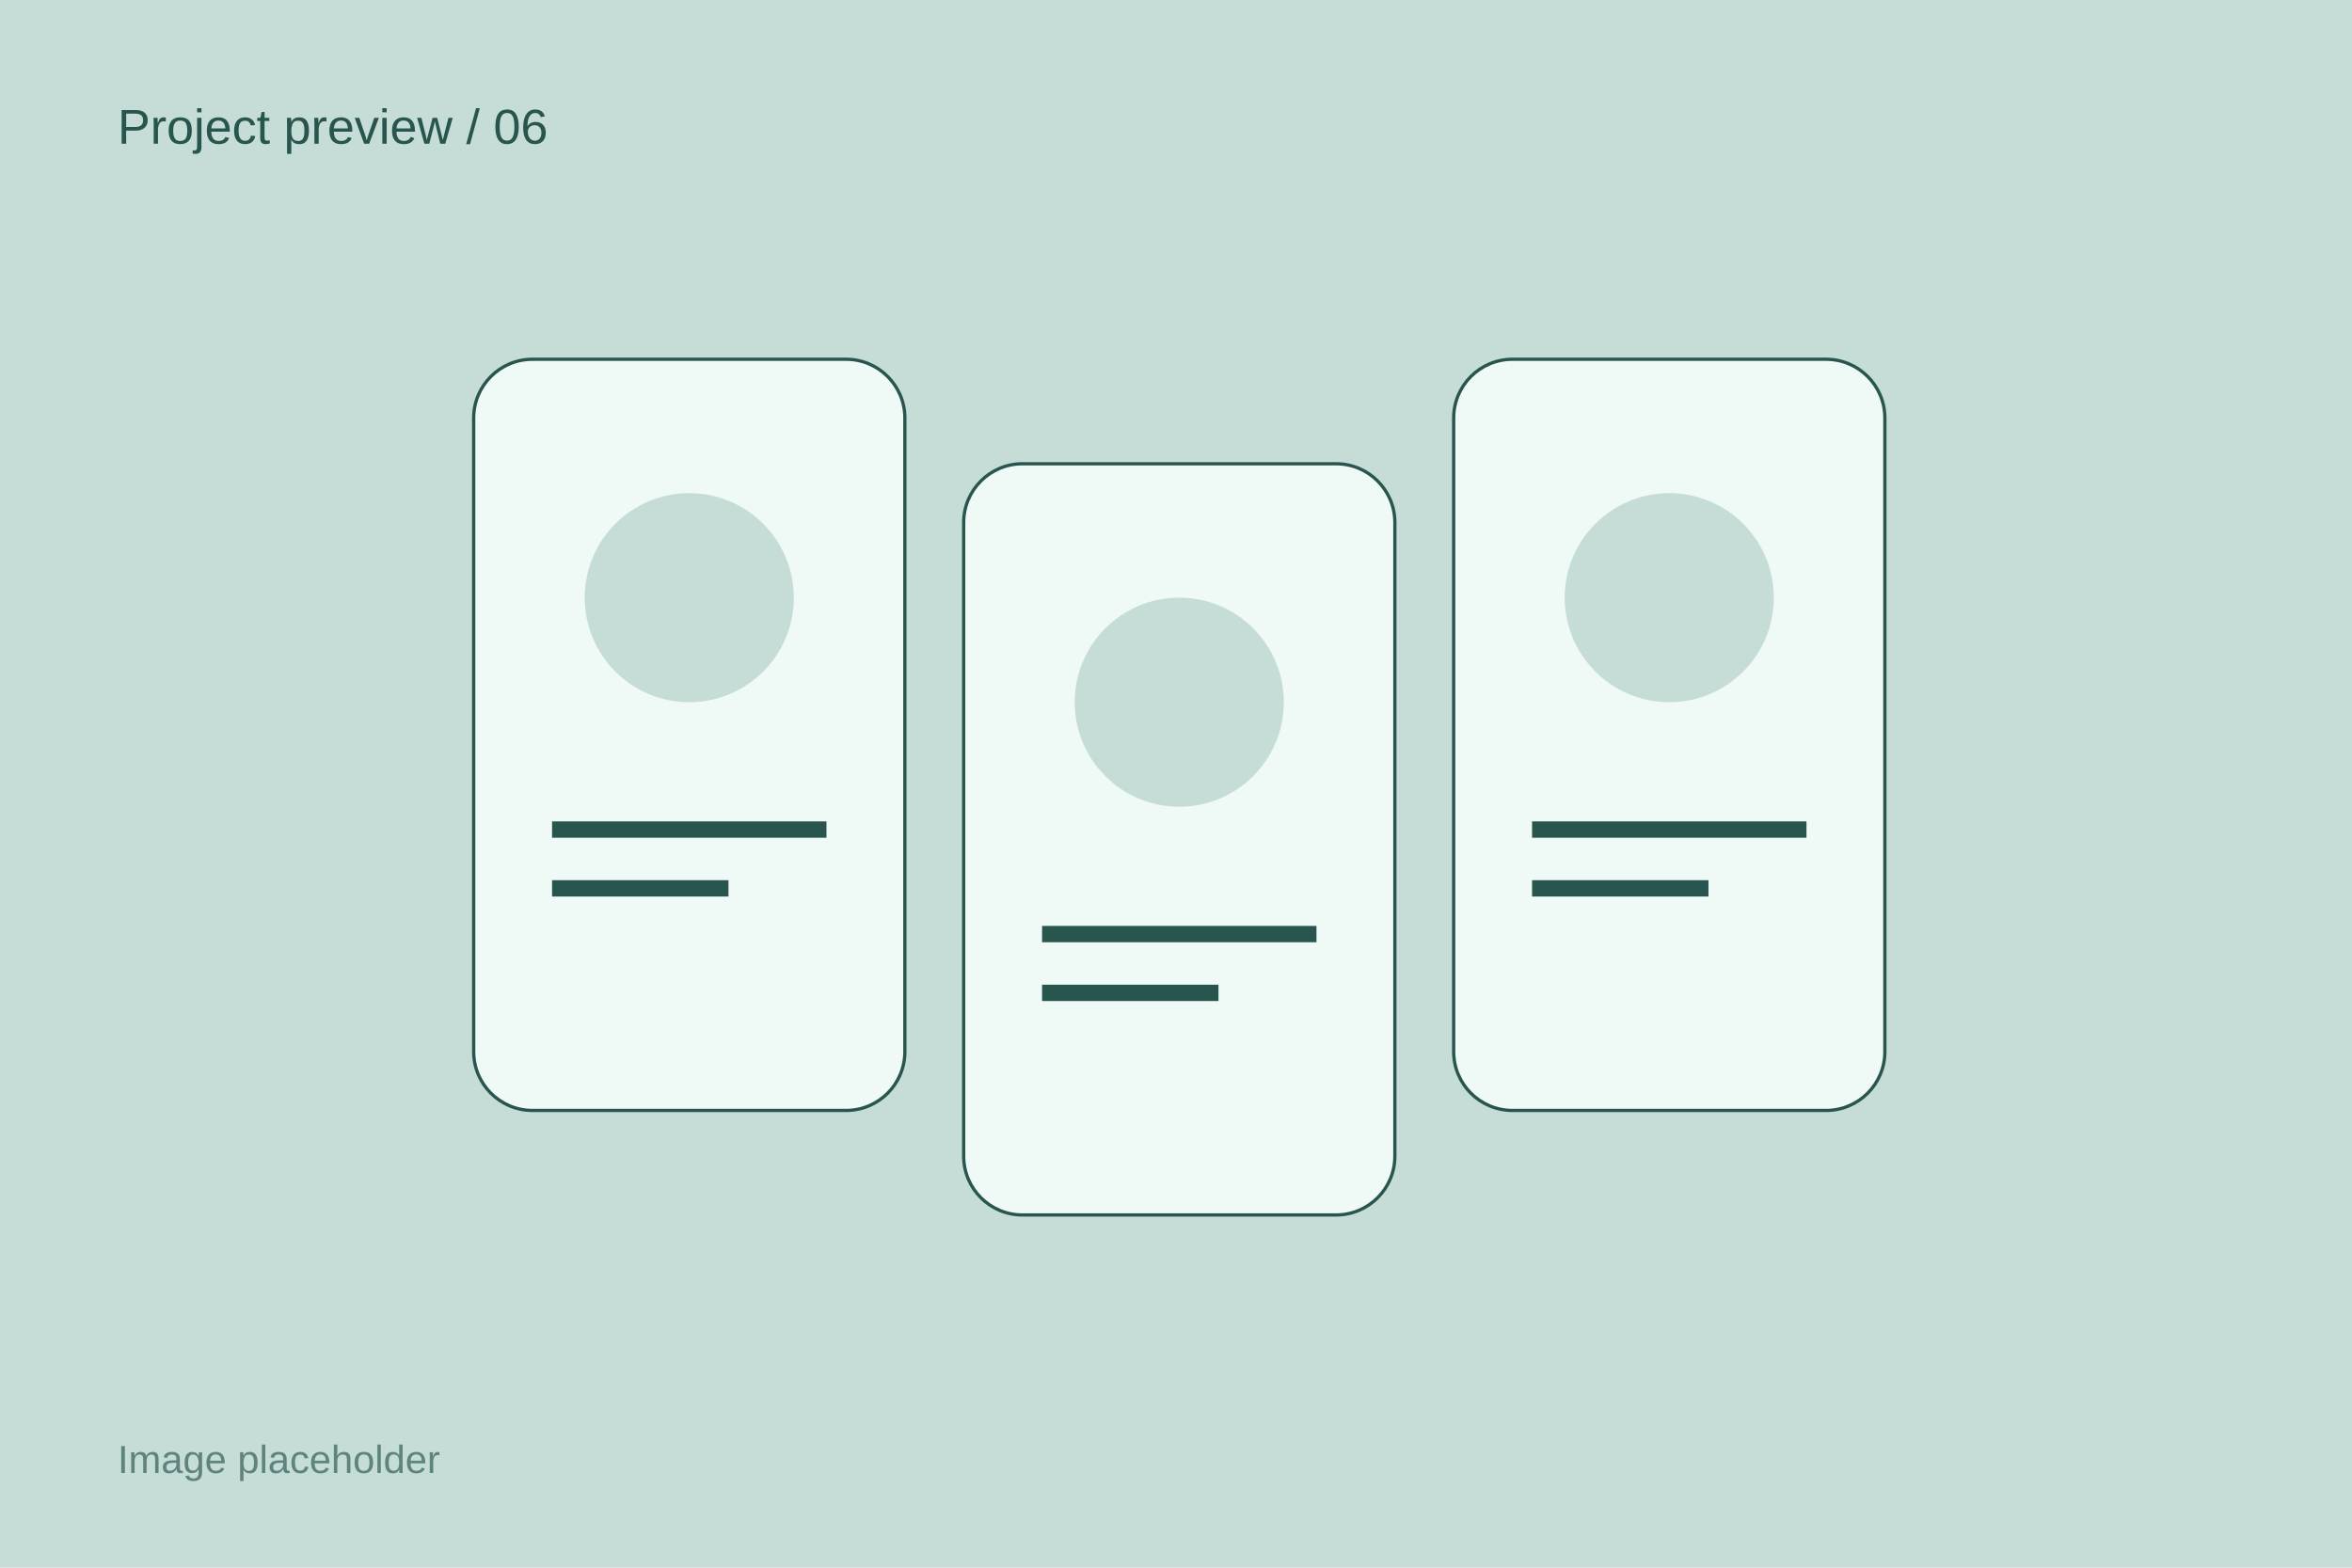
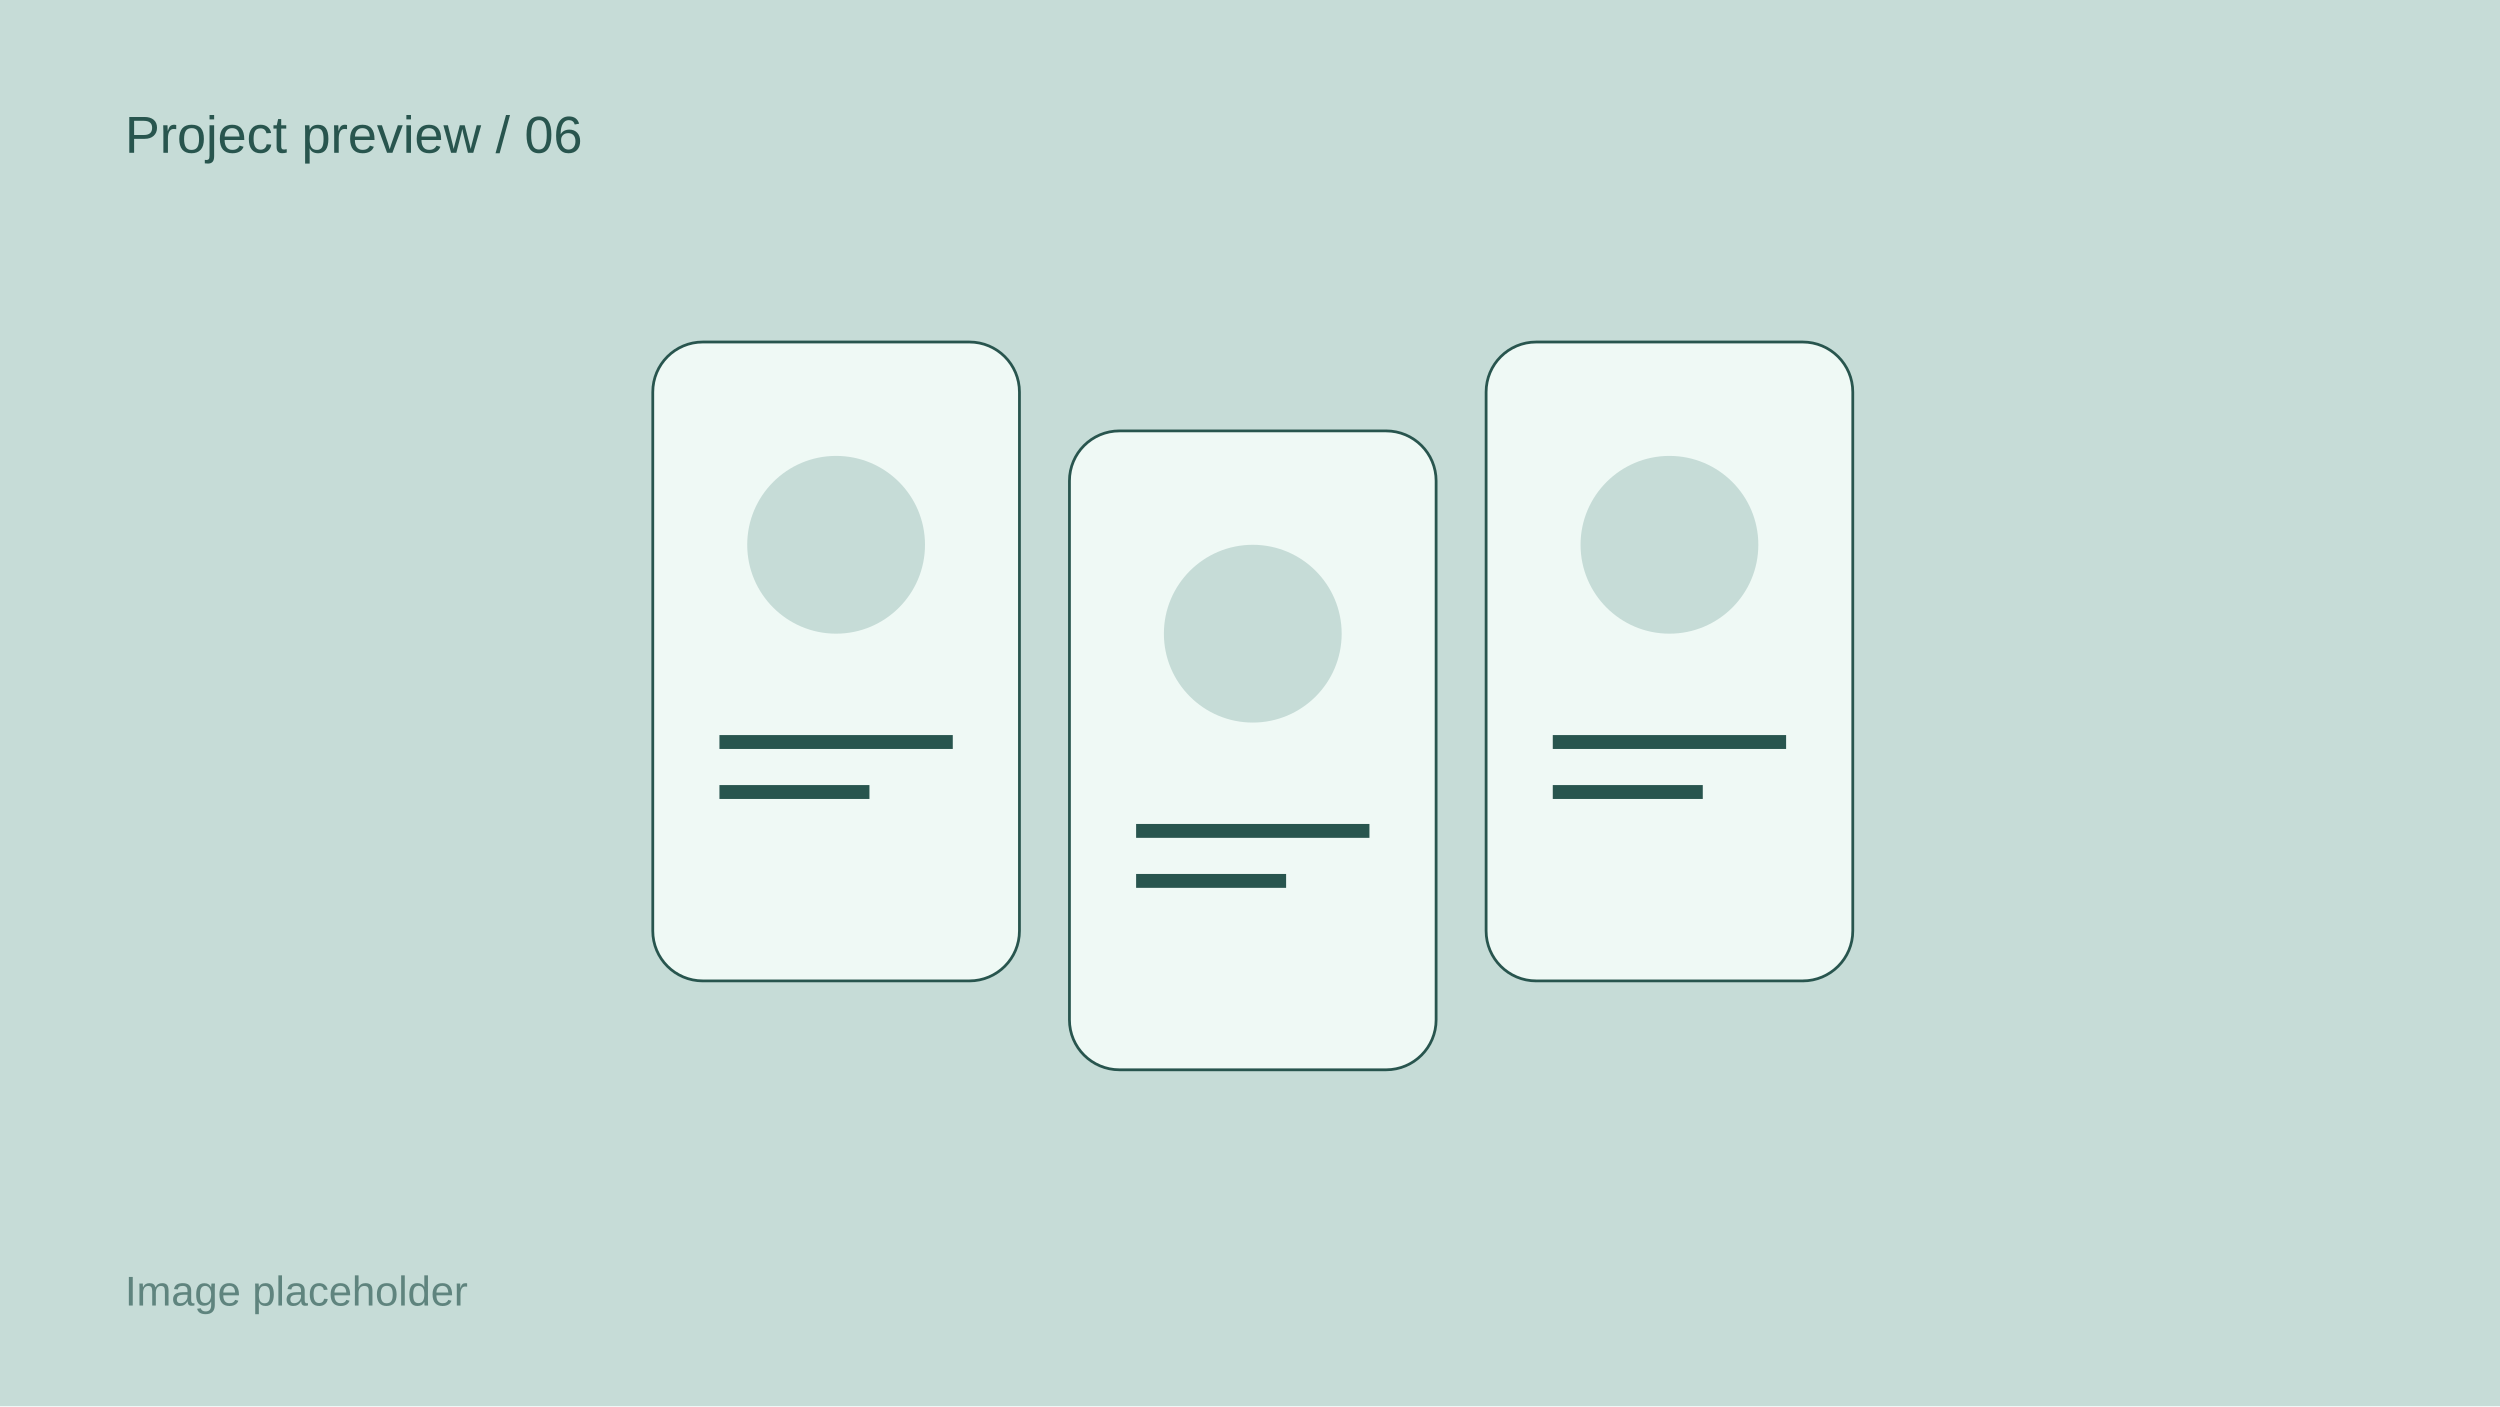
- <svg xmlns="http://www.w3.org/2000/svg" width="720" height="480" viewBox="0 0 720 480">
-   <rect width="720" height="480" fill="#c6dcd7" />
+ <svg xmlns="http://www.w3.org/2000/svg" width="720" height="405" viewBox="0 0 720 405">
+   <rect width="720" height="405" fill="#c6dcd7" />
  <g fill="#28554e" font-family="Arial,sans-serif">
    <text x="36" y="44" font-size="15">Project preview / 06</text>
-     <text x="36" y="451" font-size="12" opacity=".65">Image placeholder</text>
+     <text x="36" y="376" font-size="12" opacity=".65">Image placeholder</text>
  </g>
-   <rect x="145" y="110" width="132" height="230" rx="18" fill="#eff9f5" stroke="#28554e" />
-   <circle cx="211" cy="183" r="32" fill="#c6dcd7" />
-   <path d="M169 254h84m-84 18h54" stroke="#28554e" stroke-width="5" />
-   <rect x="295" y="142" width="132" height="230" rx="18" fill="#eff9f5" stroke="#28554e" />
-   <circle cx="361" cy="215" r="32" fill="#c6dcd7" />
-   <path d="M319 286h84m-84 18h54" stroke="#28554e" stroke-width="5" />
-   <rect x="445" y="110" width="132" height="230" rx="18" fill="#eff9f5" stroke="#28554e" />
-   <circle cx="511" cy="183" r="32" fill="#c6dcd7" />
-   <path d="M469 254h84m-84 18h54" stroke="#28554e" stroke-width="5" />
+   <g transform="translate(72 10.5) scale(.8)">
+     <rect x="145" y="110" width="132" height="230" rx="18" fill="#eff9f5" stroke="#28554e" />
+     <circle cx="211" cy="183" r="32" fill="#c6dcd7" />
+     <path d="M169 254h84m-84 18h54" stroke="#28554e" stroke-width="5" />
+     <rect x="295" y="142" width="132" height="230" rx="18" fill="#eff9f5" stroke="#28554e" />
+     <circle cx="361" cy="215" r="32" fill="#c6dcd7" />
+     <path d="M319 286h84m-84 18h54" stroke="#28554e" stroke-width="5" />
+     <rect x="445" y="110" width="132" height="230" rx="18" fill="#eff9f5" stroke="#28554e" />
+     <circle cx="511" cy="183" r="32" fill="#c6dcd7" />
+     <path d="M469 254h84m-84 18h54" stroke="#28554e" stroke-width="5" />
+   </g>
</svg>
